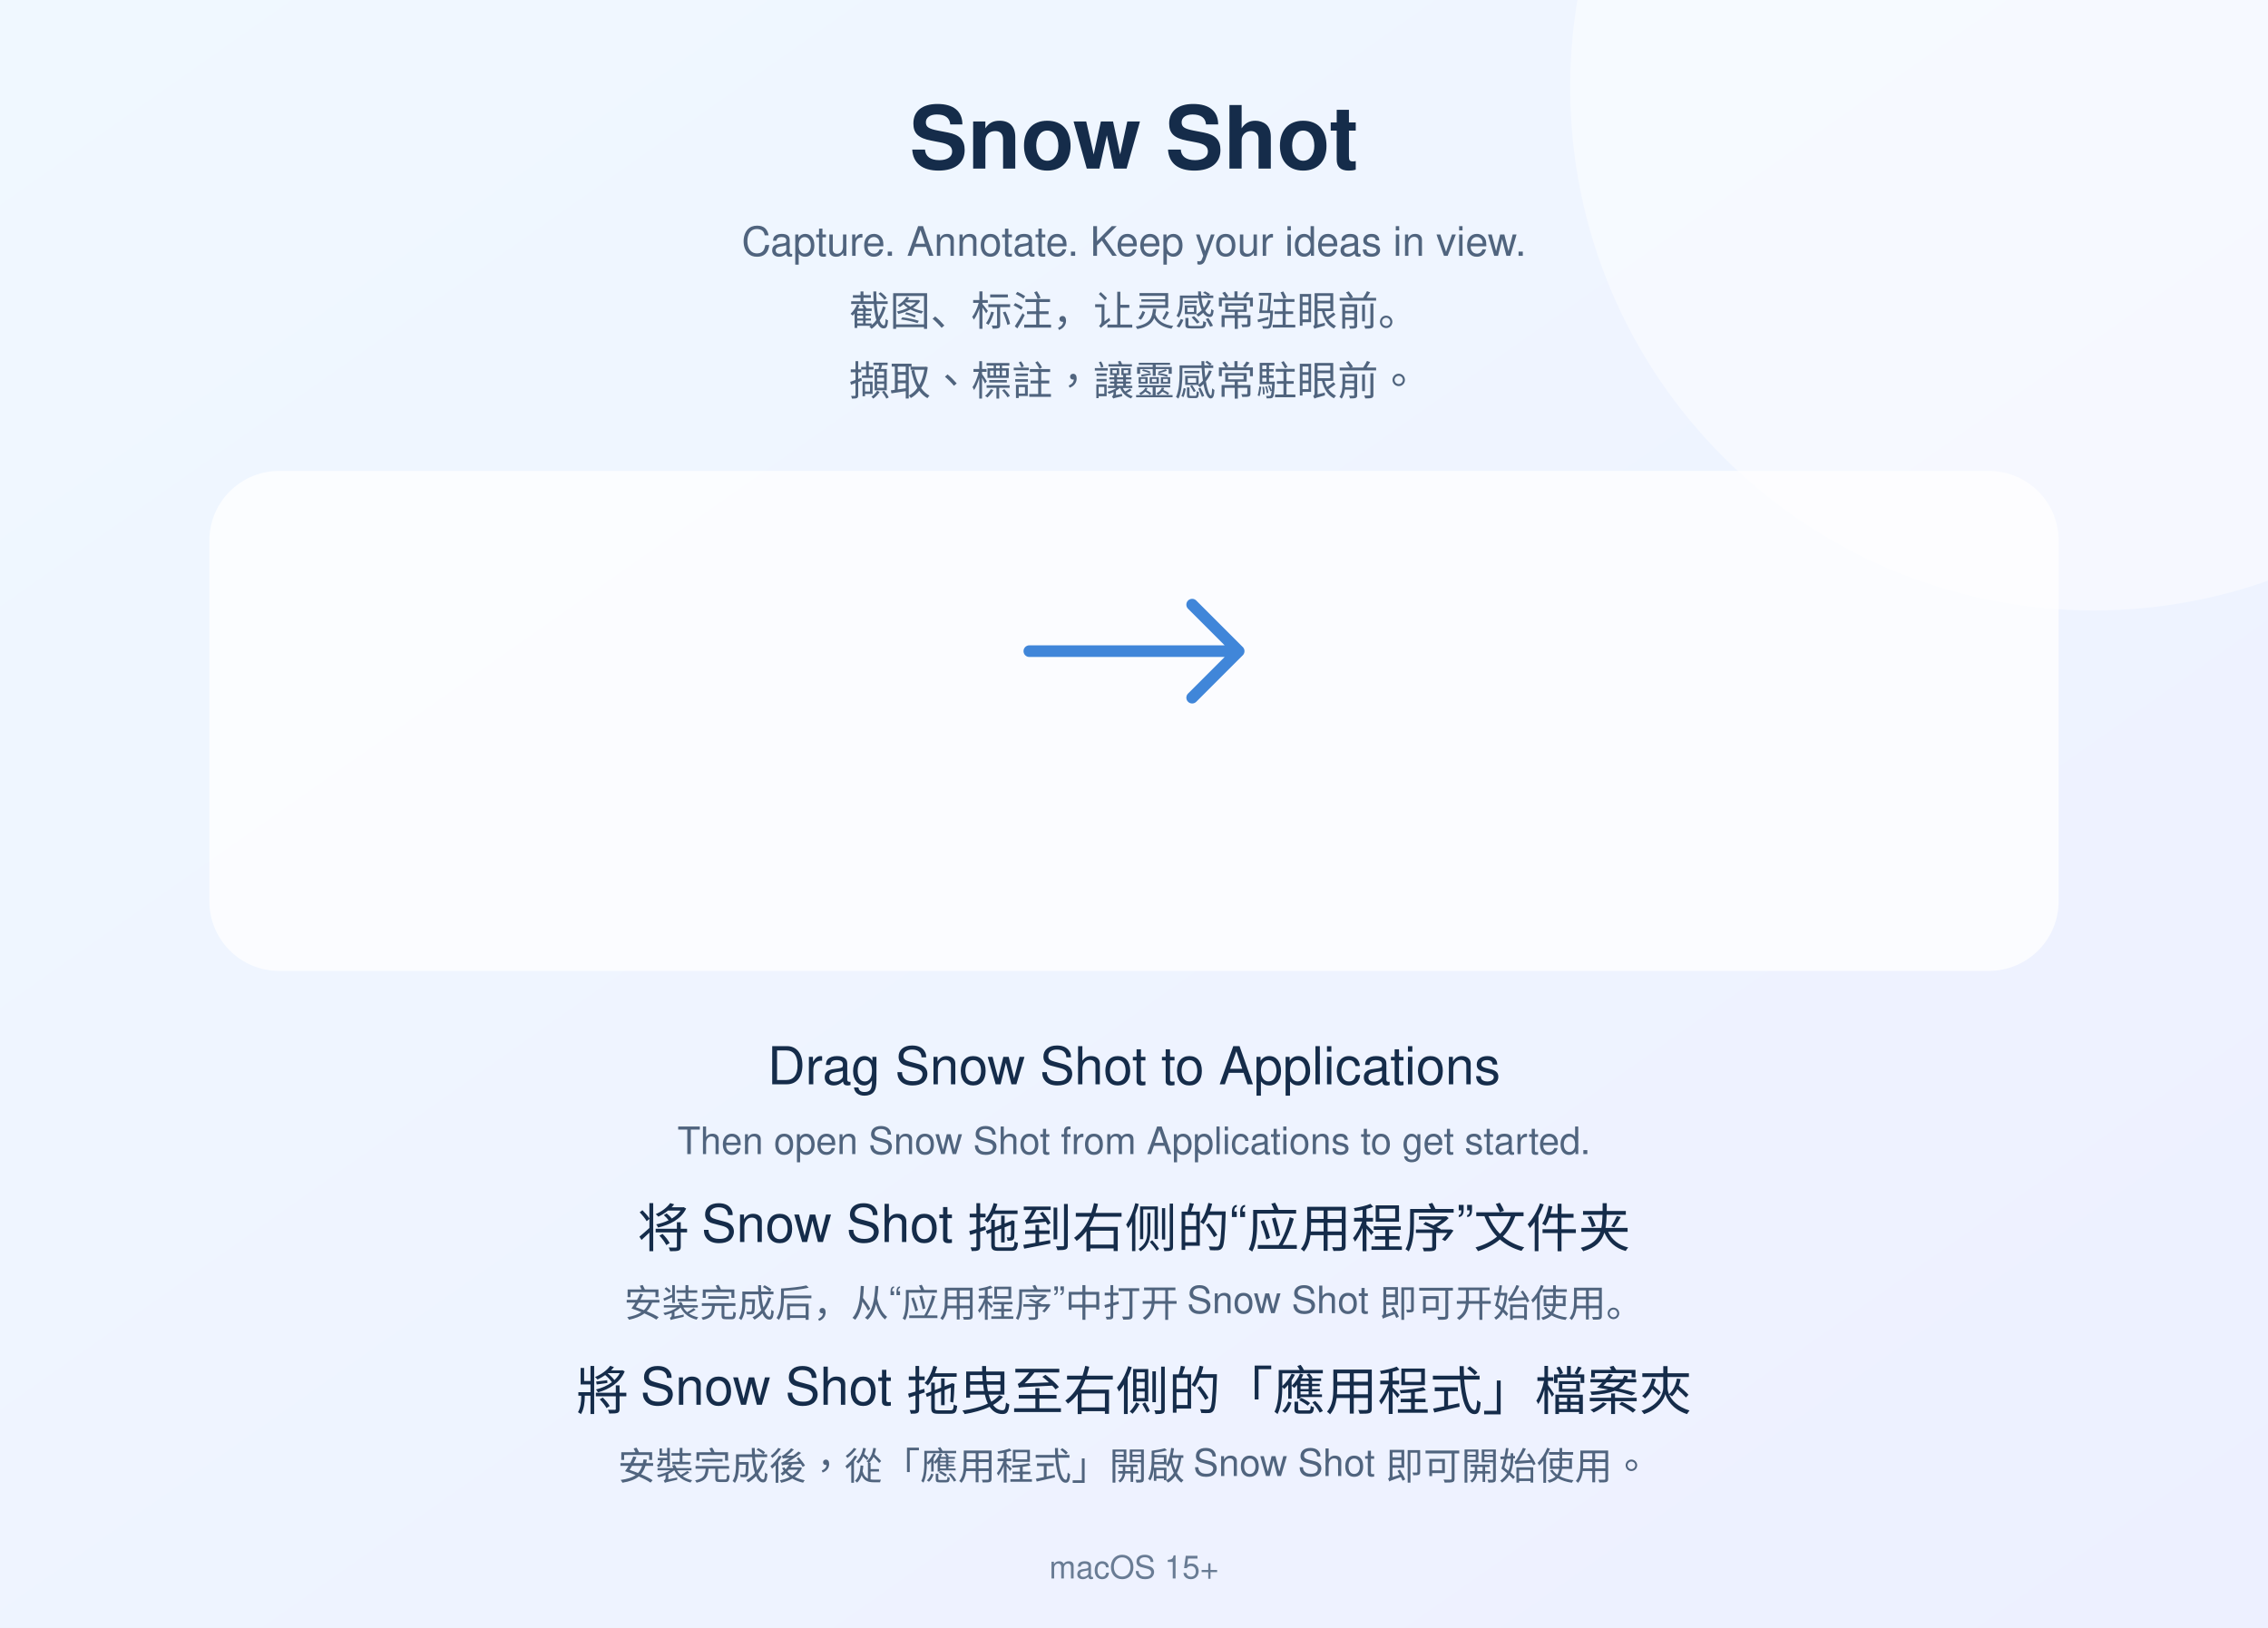
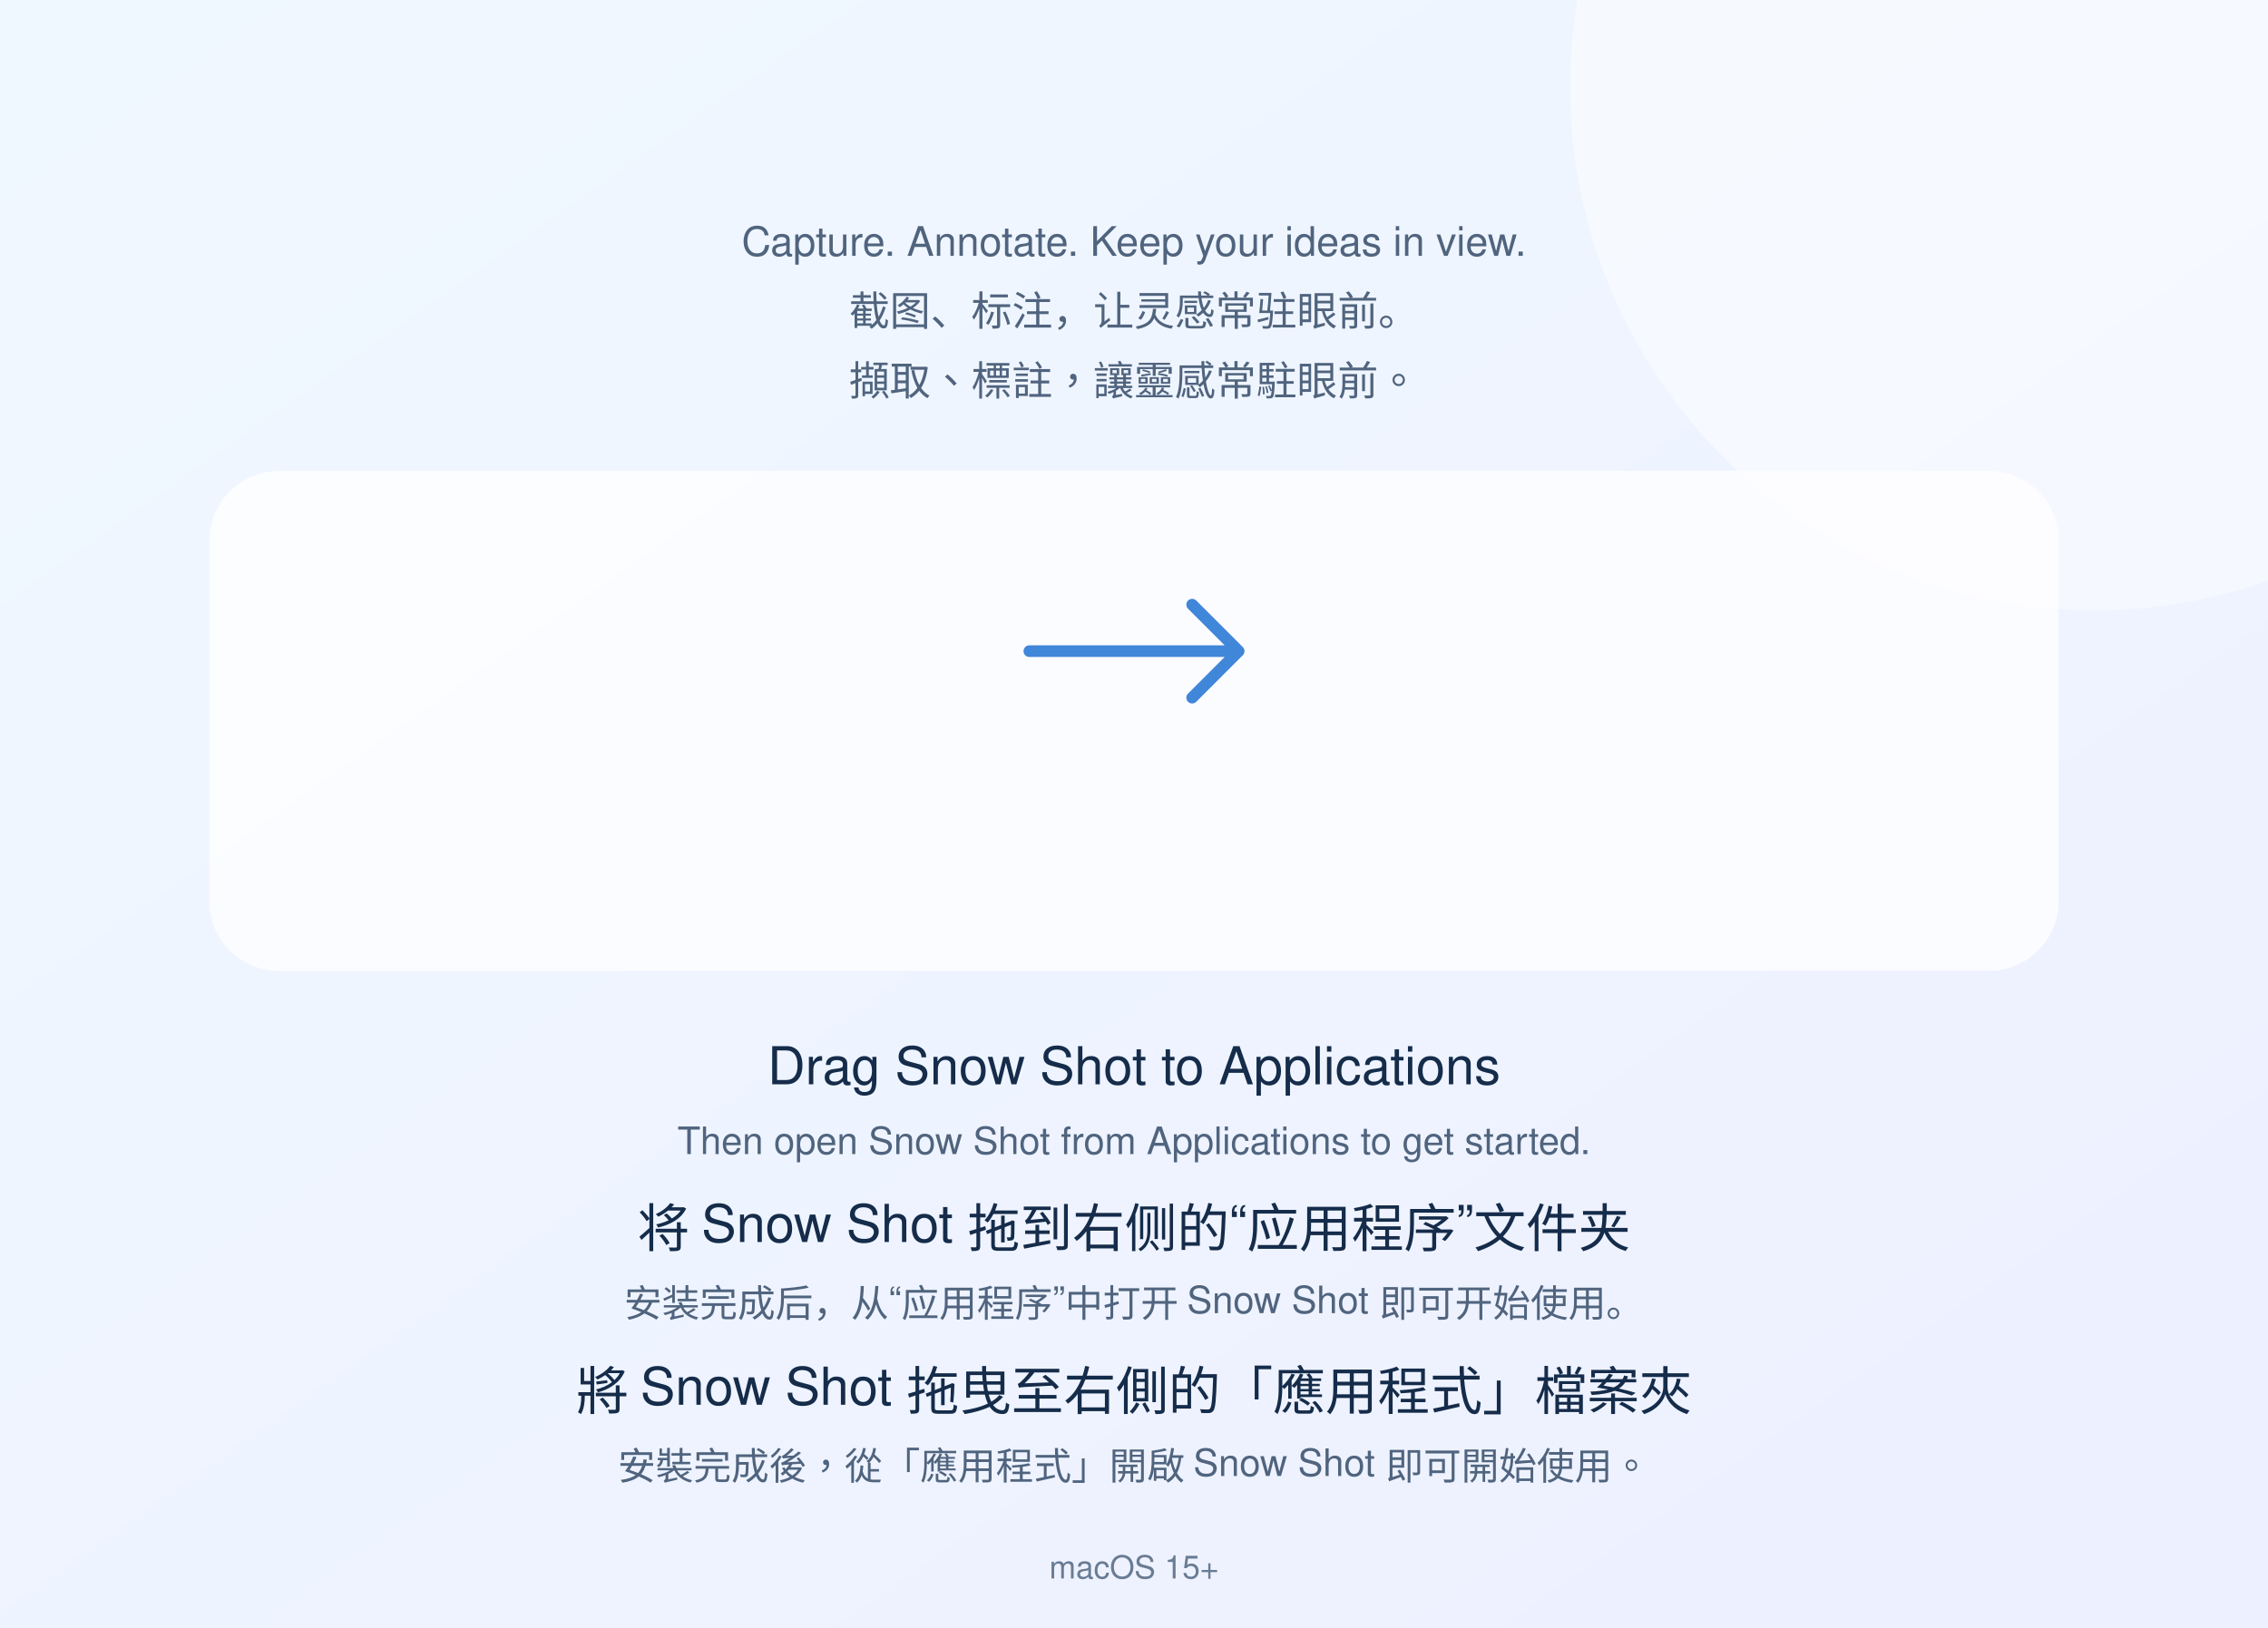
<svg xmlns="http://www.w3.org/2000/svg" width="780" height="560" viewBox="0 0 780 560">
  <defs>
    <linearGradient id="paper" x2="1" y2="1">
      <stop stop-color="#f0f8ff" />
      <stop offset="1" stop-color="#edf0ff" />
    </linearGradient>
  </defs>
  <rect width="780" height="560" fill="url(#paper)" />
  <circle cx="720" cy="30" r="180" fill="#ffffff" opacity=".45" />
  <g font-family="Helvetica Neue, Helvetica, PingFang SC, PingFang TC, sans-serif" text-anchor="middle">
-     <text x="390" y="58" font-size="30" font-weight="700" fill="#152c4a">Snow Shot</text>
+     <g transform="translate(295 31) scale(2)">@SNOW_DMG_WORDMARK@</g>
    <g font-size="14" fill="#50647e">
      <text xml:lang="en" x="390" y="88">Capture. Annotate. Keep your ideas in view.</text>
      <text xml:lang="zh-Hans" x="390" y="112">截图、标注，让灵感常驻眼前。</text>
      <text xml:lang="zh-Hant" x="390" y="136">擷取、標註，讓靈感常駐眼前。</text>
    </g>
    <rect x="72" y="162" width="636" height="172" rx="24" fill="#ffffff" opacity=".75" />
    <path d="M354 224h72m-16-16 16 16-16 16" fill="none" stroke="#4086d9" stroke-width="4" stroke-linecap="round" stroke-linejoin="round" />
    <g xml:lang="en">
      <text x="390" y="373" font-size="18" font-weight="500" fill="#152c4a">Drag Snow Shot to Applications</text>
      <text x="390" y="397" font-size="13" fill="#50647e">Then open Snow Shot from Applications to get started.</text>
    </g>
    <g xml:lang="zh-Hans">
      <text x="390" y="429" font-size="18" font-weight="500" fill="#152c4a">将 Snow Shot 拖到右侧的“应用程序”文件夹</text>
      <text x="390" y="453" font-size="13" fill="#50647e">安装完成后，从“应用程序”中打开 Snow Shot 即可开始使用。</text>
    </g>
    <g xml:lang="zh-Hant">
      <text x="390" y="485" font-size="18" font-weight="500" fill="#152c4a">將 Snow Shot 拖曳至右側的「應用程式」檔案夾</text>
      <text x="390" y="509" font-size="13" fill="#50647e">安裝完成後，從「應用程式」開啟 Snow Shot 即可開始使用。</text>
    </g>
    <text x="390" y="543" font-size="11" fill="#697c94">macOS 15+</text>
  </g>
</svg>
